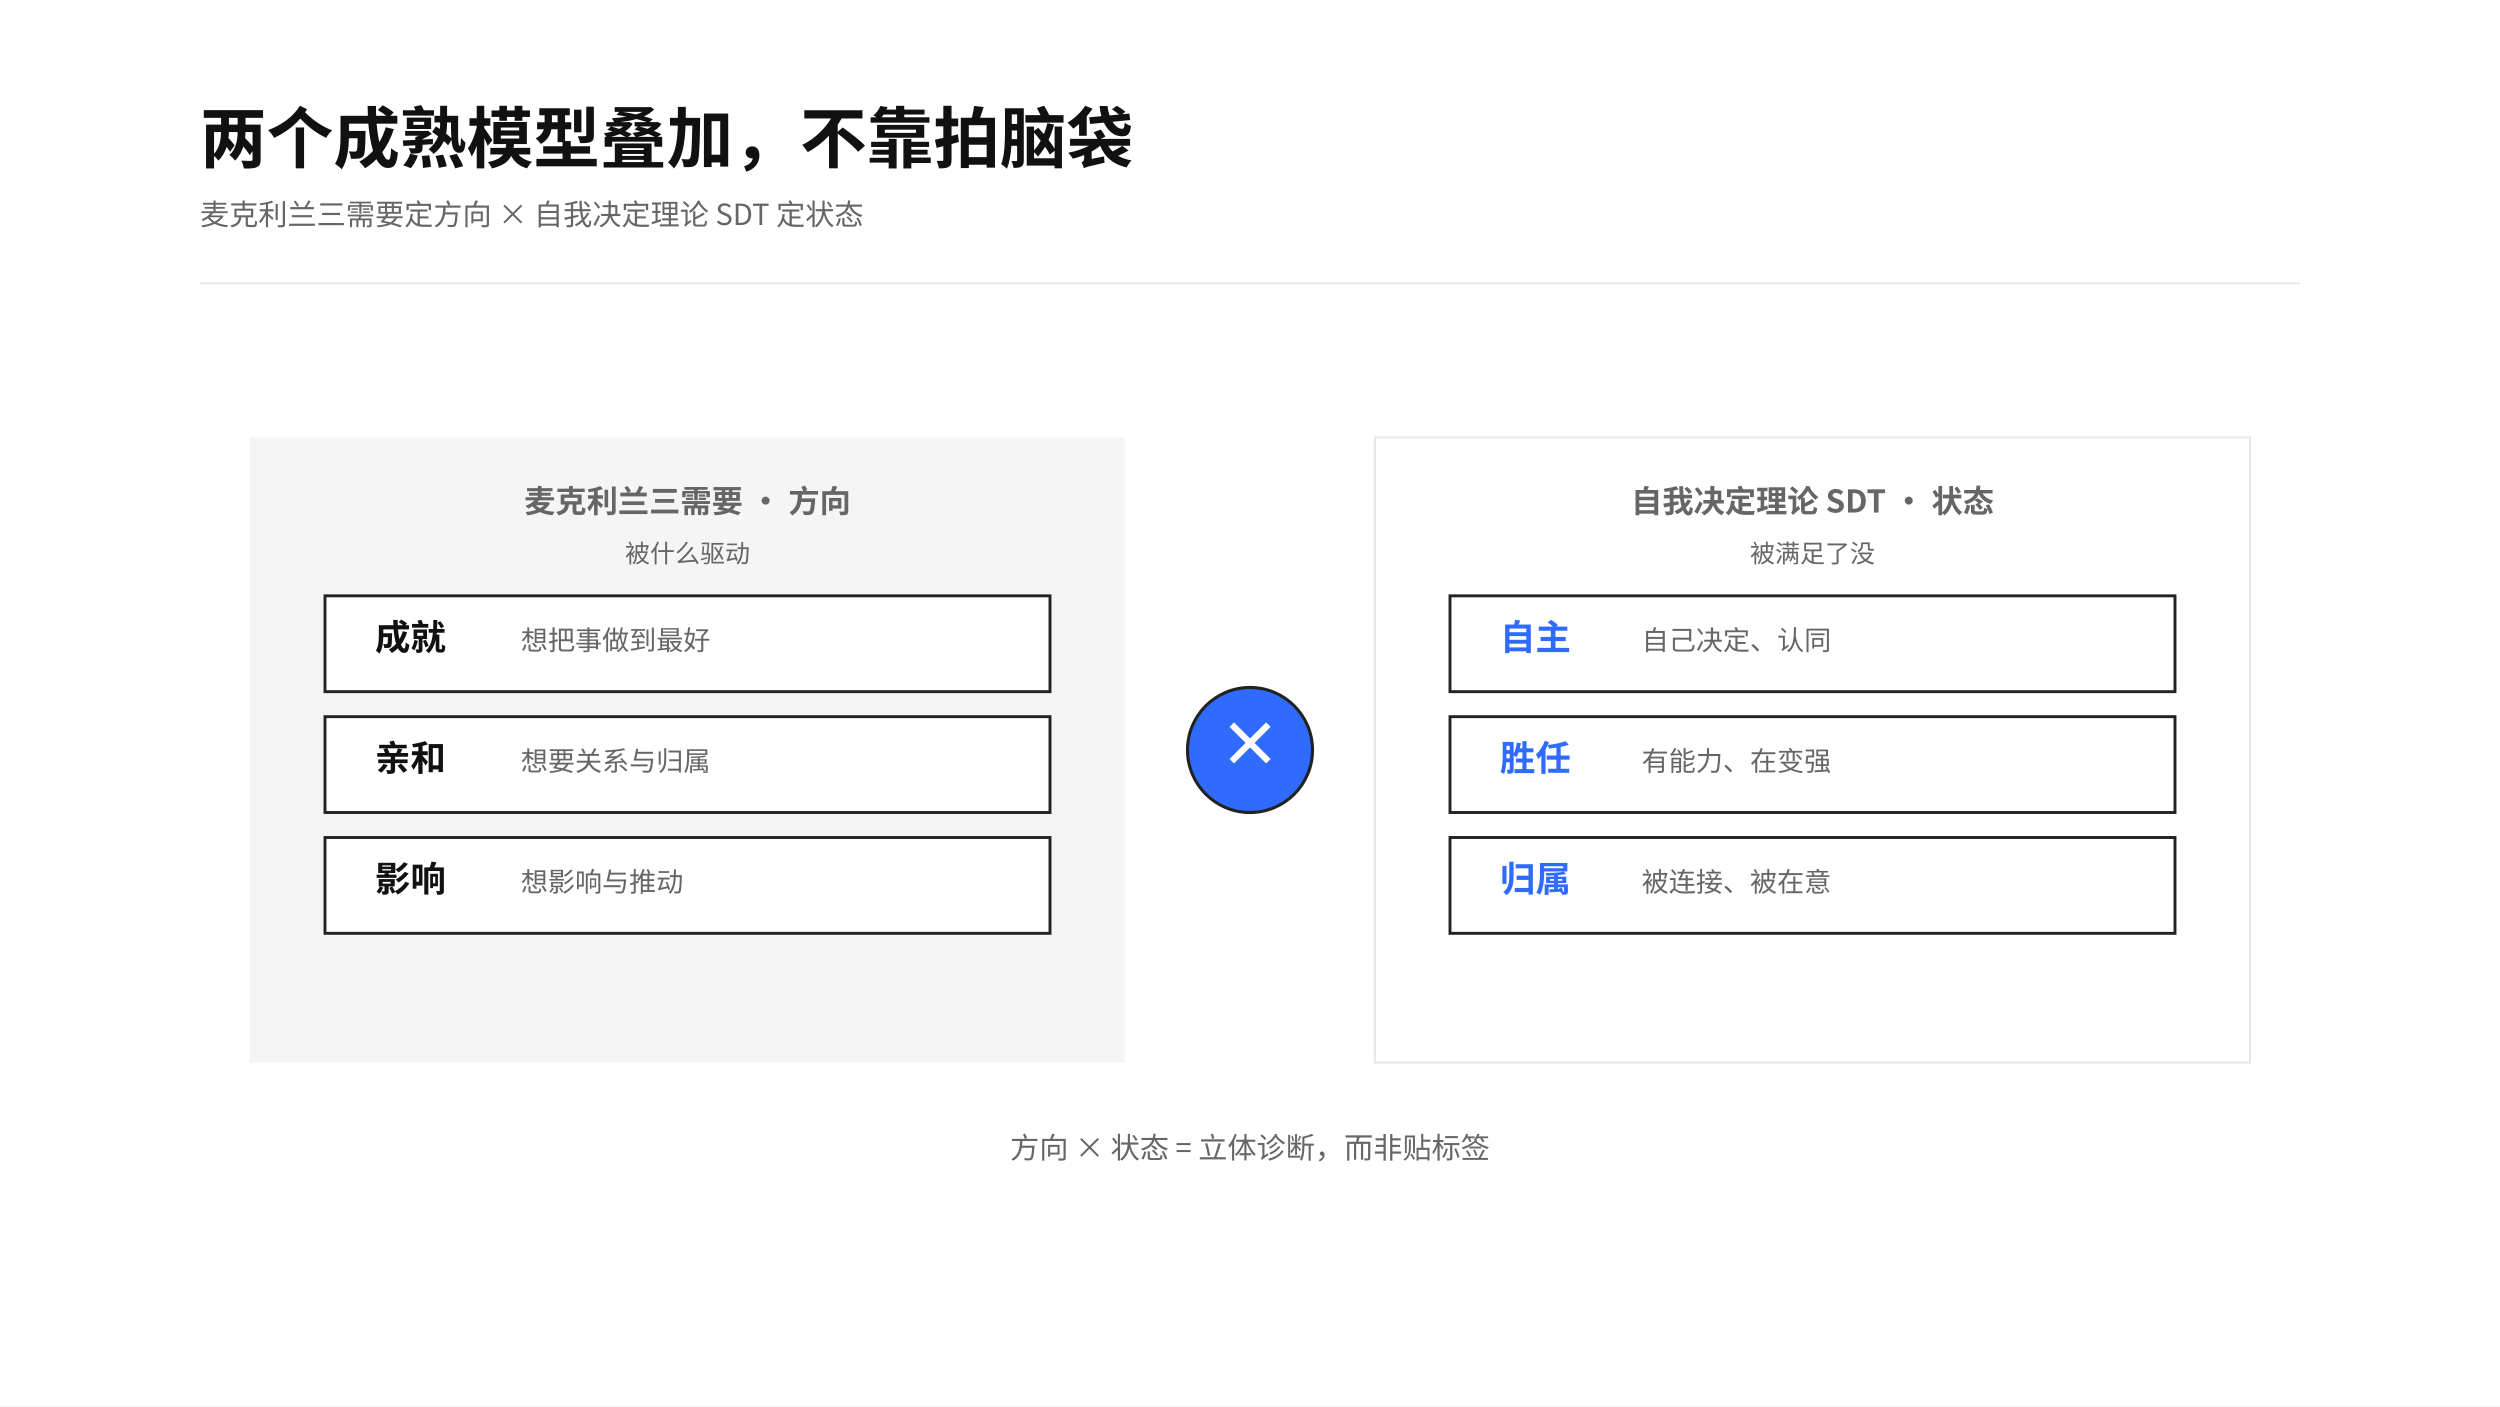
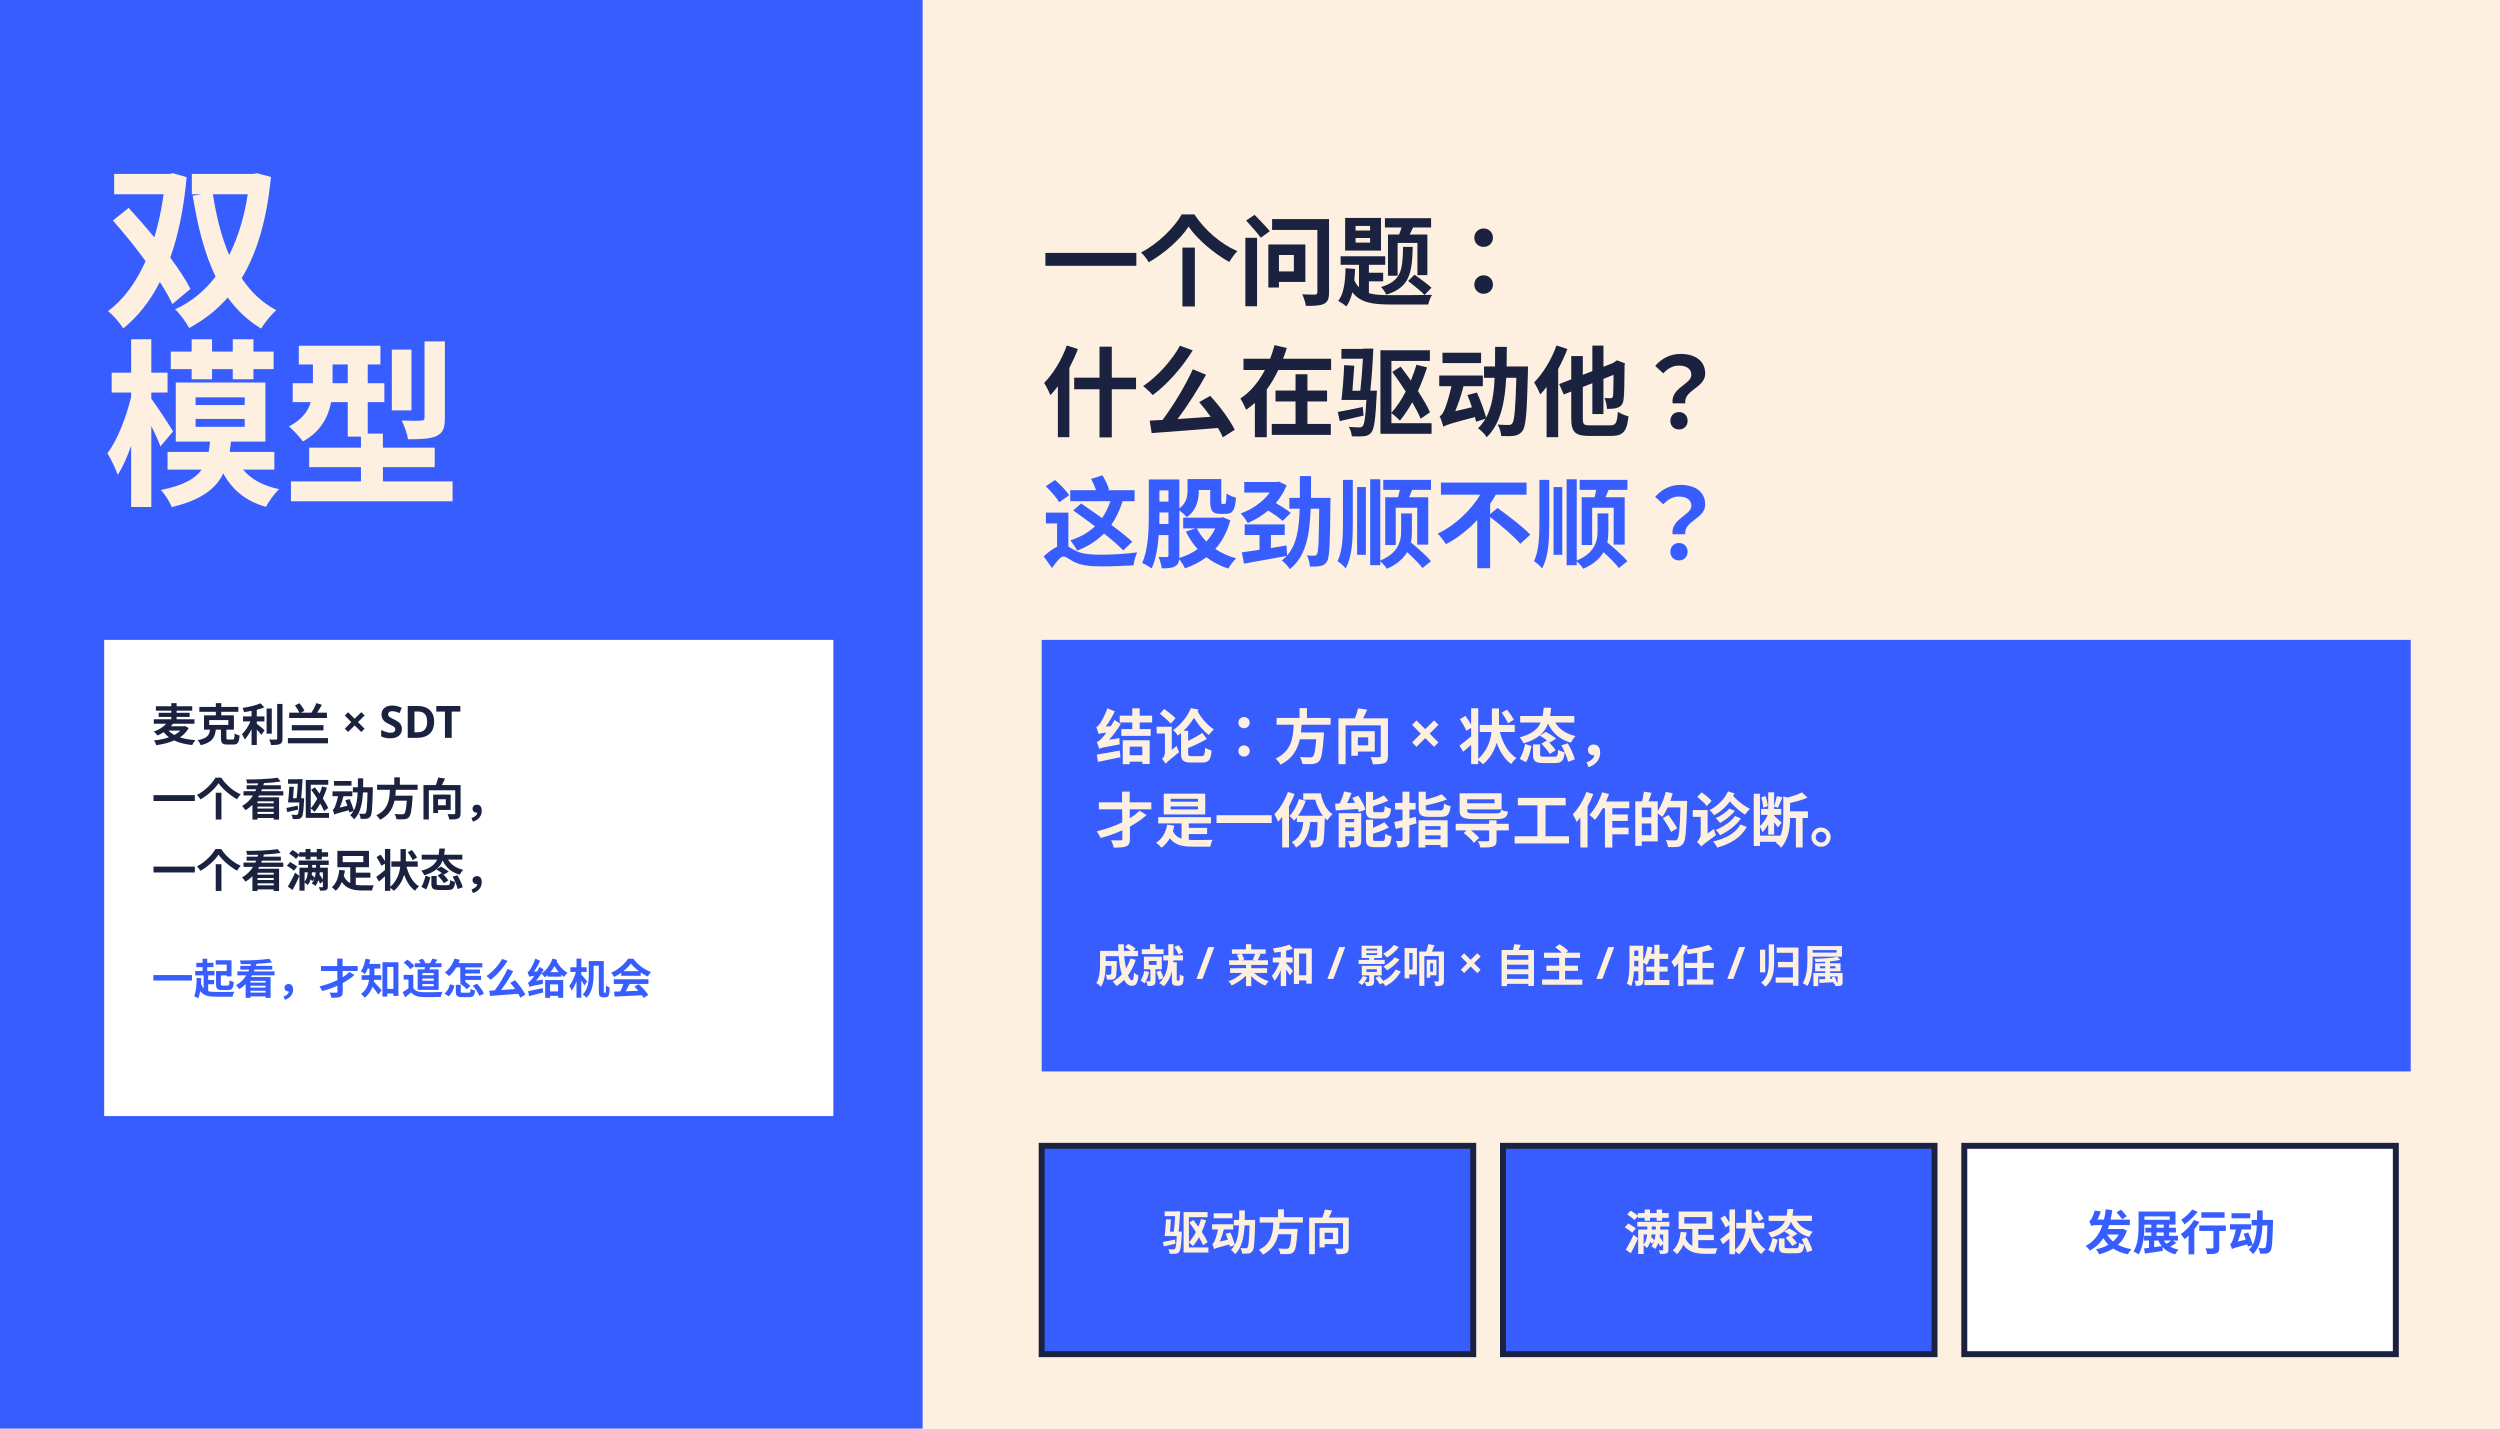
- <svg xmlns="http://www.w3.org/2000/svg" width="1200" height="675" viewBox="0 0 1200 675">
-   <defs>
-     <marker id="arrow" markerWidth="8" markerHeight="8" refX="7" refY="4" orient="auto" markerUnits="strokeWidth">
-       <path d="M 0 0 L 8 4 L 0 8 z" fill="#222222" />
-     </marker>
-   </defs>
-   <rect width="1200" height="675" fill="#FFFFFF" />
-   <text x="96" y="78" text-anchor="start" font-family="-apple-system,BlinkMacSystemFont,'PingFang SC','Noto Sans CJK SC',sans-serif" font-size="32px" font-weight="650" letter-spacing="0px" fill="#111111">两个成熟模型叠加，不靠拍脑袋</text>
-   <text x="96" y="108" text-anchor="start" font-family="-apple-system,BlinkMacSystemFont,'PingFang SC','Noto Sans CJK SC',sans-serif" font-size="14px" font-weight="400" letter-spacing="0px" fill="#666666">麦克利兰三需要定方向 × 自我决定理论 SDT 定状态</text>
-   <line x1="96" y1="136" x2="1104" y2="136" stroke="#E8E8E8" stroke-width="1" />
-   <rect x="120" y="210" width="420" height="300" fill="#F5F5F5" stroke="none" stroke-width="0" />
-   <text x="330" y="246" text-anchor="middle" font-family="-apple-system,BlinkMacSystemFont,'PingFang SC','Noto Sans CJK SC',sans-serif" font-size="15px" font-weight="600" letter-spacing="0px" fill="#666666">麦克利兰三需要 · 方向</text>
-   <text x="330" y="270" text-anchor="middle" font-family="-apple-system,BlinkMacSystemFont,'PingFang SC','Noto Sans CJK SC',sans-serif" font-size="12px" font-weight="400" letter-spacing="0px" fill="#666666">被什么驱动</text>
-   <rect x="156" y="286" width="348" height="46" fill="#FFFFFF" stroke="#222222" stroke-width="1.4" />
-   <text x="180" y="312" text-anchor="start" font-family="-apple-system,BlinkMacSystemFont,'PingFang SC','Noto Sans CJK SC',sans-serif" font-size="17px" font-weight="650" letter-spacing="0px" fill="#111111">成就</text>
-   <text x="250" y="312" text-anchor="start" font-family="-apple-system,BlinkMacSystemFont,'PingFang SC','Noto Sans CJK SC',sans-serif" font-size="13px" font-weight="400" letter-spacing="0px" fill="#666666">想把事做到最好</text>
-   <rect x="156" y="344" width="348" height="46" fill="#FFFFFF" stroke="#222222" stroke-width="1.4" />
-   <text x="180" y="370" text-anchor="start" font-family="-apple-system,BlinkMacSystemFont,'PingFang SC','Noto Sans CJK SC',sans-serif" font-size="17px" font-weight="650" letter-spacing="0px" fill="#111111">亲和</text>
-   <text x="250" y="370" text-anchor="start" font-family="-apple-system,BlinkMacSystemFont,'PingFang SC','Noto Sans CJK SC',sans-serif" font-size="13px" font-weight="400" letter-spacing="0px" fill="#666666">想要关系与归属</text>
-   <rect x="156" y="402" width="348" height="46" fill="#FFFFFF" stroke="#222222" stroke-width="1.4" />
-   <text x="180" y="428" text-anchor="start" font-family="-apple-system,BlinkMacSystemFont,'PingFang SC','Noto Sans CJK SC',sans-serif" font-size="17px" font-weight="650" letter-spacing="0px" fill="#111111">影响</text>
-   <text x="250" y="428" text-anchor="start" font-family="-apple-system,BlinkMacSystemFont,'PingFang SC','Noto Sans CJK SC',sans-serif" font-size="13px" font-weight="400" letter-spacing="0px" fill="#666666">想影响与推动</text>
-   <rect x="660" y="210" width="420" height="300" fill="#FFFFFF" stroke="#E8E8E8" stroke-width="1" />
-   <text x="870" y="246" text-anchor="middle" font-family="-apple-system,BlinkMacSystemFont,'PingFang SC','Noto Sans CJK SC',sans-serif" font-size="15px" font-weight="600" letter-spacing="0px" fill="#666666">自我决定理论 SDT · 状态</text>
-   <text x="870" y="270" text-anchor="middle" font-family="-apple-system,BlinkMacSystemFont,'PingFang SC','Noto Sans CJK SC',sans-serif" font-size="12px" font-weight="400" letter-spacing="0px" fill="#666666">被满足了没</text>
-   <rect x="696" y="286" width="348" height="46" fill="#FFFFFF" stroke="#222222" stroke-width="1.4" />
-   <text x="720" y="312" text-anchor="start" font-family="-apple-system,BlinkMacSystemFont,'PingFang SC','Noto Sans CJK SC',sans-serif" font-size="17px" font-weight="650" letter-spacing="0px" fill="#2F6BFF">自主</text>
-   <text x="788" y="312" text-anchor="start" font-family="-apple-system,BlinkMacSystemFont,'PingFang SC','Noto Sans CJK SC',sans-serif" font-size="13px" font-weight="400" letter-spacing="0px" fill="#666666">自己决定、认同</text>
-   <rect x="696" y="344" width="348" height="46" fill="#FFFFFF" stroke="#222222" stroke-width="1.4" />
-   <text x="720" y="370" text-anchor="start" font-family="-apple-system,BlinkMacSystemFont,'PingFang SC','Noto Sans CJK SC',sans-serif" font-size="17px" font-weight="650" letter-spacing="0px" fill="#2F6BFF">胜任</text>
-   <text x="788" y="370" text-anchor="start" font-family="-apple-system,BlinkMacSystemFont,'PingFang SC','Noto Sans CJK SC',sans-serif" font-size="13px" font-weight="400" letter-spacing="0px" fill="#666666">有能力、在变强</text>
-   <rect x="696" y="402" width="348" height="46" fill="#FFFFFF" stroke="#222222" stroke-width="1.4" />
-   <text x="720" y="428" text-anchor="start" font-family="-apple-system,BlinkMacSystemFont,'PingFang SC','Noto Sans CJK SC',sans-serif" font-size="17px" font-weight="650" letter-spacing="0px" fill="#2F6BFF">归属</text>
-   <text x="788" y="428" text-anchor="start" font-family="-apple-system,BlinkMacSystemFont,'PingFang SC','Noto Sans CJK SC',sans-serif" font-size="13px" font-weight="400" letter-spacing="0px" fill="#666666">被连接、被在意</text>
-   <circle cx="600" cy="360" r="30" fill="#2F6BFF" stroke="#222222" stroke-width="1.5" />
-   <text x="600" y="368" text-anchor="middle" font-family="-apple-system,BlinkMacSystemFont,'PingFang SC','Noto Sans CJK SC',sans-serif" font-size="30px" font-weight="700" letter-spacing="0px" fill="#FFFFFF">×</text>
-   <text x="600" y="556" text-anchor="middle" font-family="-apple-system,BlinkMacSystemFont,'PingFang SC','Noto Sans CJK SC',sans-serif" font-size="14px" font-weight="400" letter-spacing="0px" fill="#666666">方向 × 状态 = 立体诊断，而非贴标签</text>
+ <svg xmlns="http://www.w3.org/2000/svg" width="1680" height="960" viewBox="0 0 1680 960">
+   <rect x="0" y="0" width="1680" height="960" fill="#fdf0e0" stroke="none" stroke-width="0" />
+   <rect x="0" y="0" width="620" height="960" fill="#375dfe" stroke="none" stroke-width="0" />
+   <text x="70" y="210" text-anchor="start" font-size="120" font-family="Noto Sans SC" font-weight="700" fill="#fdf0e0">双</text>
+   <text x="70" y="330" text-anchor="start" font-size="120" font-family="Noto Sans SC" font-weight="700" fill="#fdf0e0">模型</text>
+   <rect x="70" y="430" width="490" height="320" fill="#ffffff" stroke="none" stroke-width="0" />
+   <text x="102" y="498" text-anchor="start" font-size="30" font-family="Noto Sans SC" font-weight="700" fill="#1a2240">麦克利兰 × SDT</text>
+   <text x="102" y="548" text-anchor="start" font-size="30" font-family="Noto Sans SC" font-weight="700" fill="#1a2240">一个看驱动方向，</text>
+   <text x="102" y="596" text-anchor="start" font-size="30" font-family="Noto Sans SC" font-weight="700" fill="#1a2240">一个看满足状态，</text>
+   <text x="102" y="668" text-anchor="start" font-size="28" font-family="Noto Sans SC" font-weight="700" fill="#375dfe">一起看，才知道怎么给机会</text>
+   <text x="700" y="200" text-anchor="start" font-size="66" font-family="Noto Sans SC" font-weight="700" fill="#1a2240">一个问题：</text>
+   <text x="700" y="288" text-anchor="start" font-size="66" font-family="Noto Sans SC" font-weight="700" fill="#1a2240">什么在驱动他？</text>
+   <text x="700" y="376" text-anchor="start" font-size="66" font-family="Noto Sans SC" font-weight="700" fill="#375dfe">这股劲顺不顺？</text>
+   <rect x="700" y="430" width="920" height="290" fill="#375dfe" stroke="none" stroke-width="0" />
+   <text x="736" y="510" text-anchor="start" font-size="40" font-family="Noto Sans SC" font-weight="700" fill="#fdf0e0">结论：方向 × 状态，</text>
+   <text x="736" y="566" text-anchor="start" font-size="40" font-family="Noto Sans SC" font-weight="700" fill="#fdf0e0">才是一份能指导工作的诊断。</text>
+   <text x="736" y="660" text-anchor="start" font-size="30" font-family="Noto Sans SC" font-weight="700" fill="#fdf0e0">成就 / 亲和 / 影响 × 自主 / 胜任 / 归属</text>
+   <rect x="700" y="770" width="290" height="140" fill="#375dfe" stroke="#1a2240" stroke-width="4" />
+   <text x="845" y="840" text-anchor="middle" font-size="32" font-family="Noto Sans SC" font-weight="700" fill="#fdf0e0">驱动方向</text>
+   <rect x="1010" y="770" width="290" height="140" fill="#375dfe" stroke="#1a2240" stroke-width="4" />
+   <text x="1155" y="840" text-anchor="middle" font-size="32" font-family="Noto Sans SC" font-weight="700" fill="#fdf0e0">满足状态</text>
+   <rect x="1320" y="770" width="290" height="140" fill="#ffffff" stroke="#1a2240" stroke-width="4" />
+   <text x="1465" y="840" text-anchor="middle" font-size="32" font-family="Noto Sans SC" font-weight="700" fill="#375dfe">发展行动</text>
</svg>
